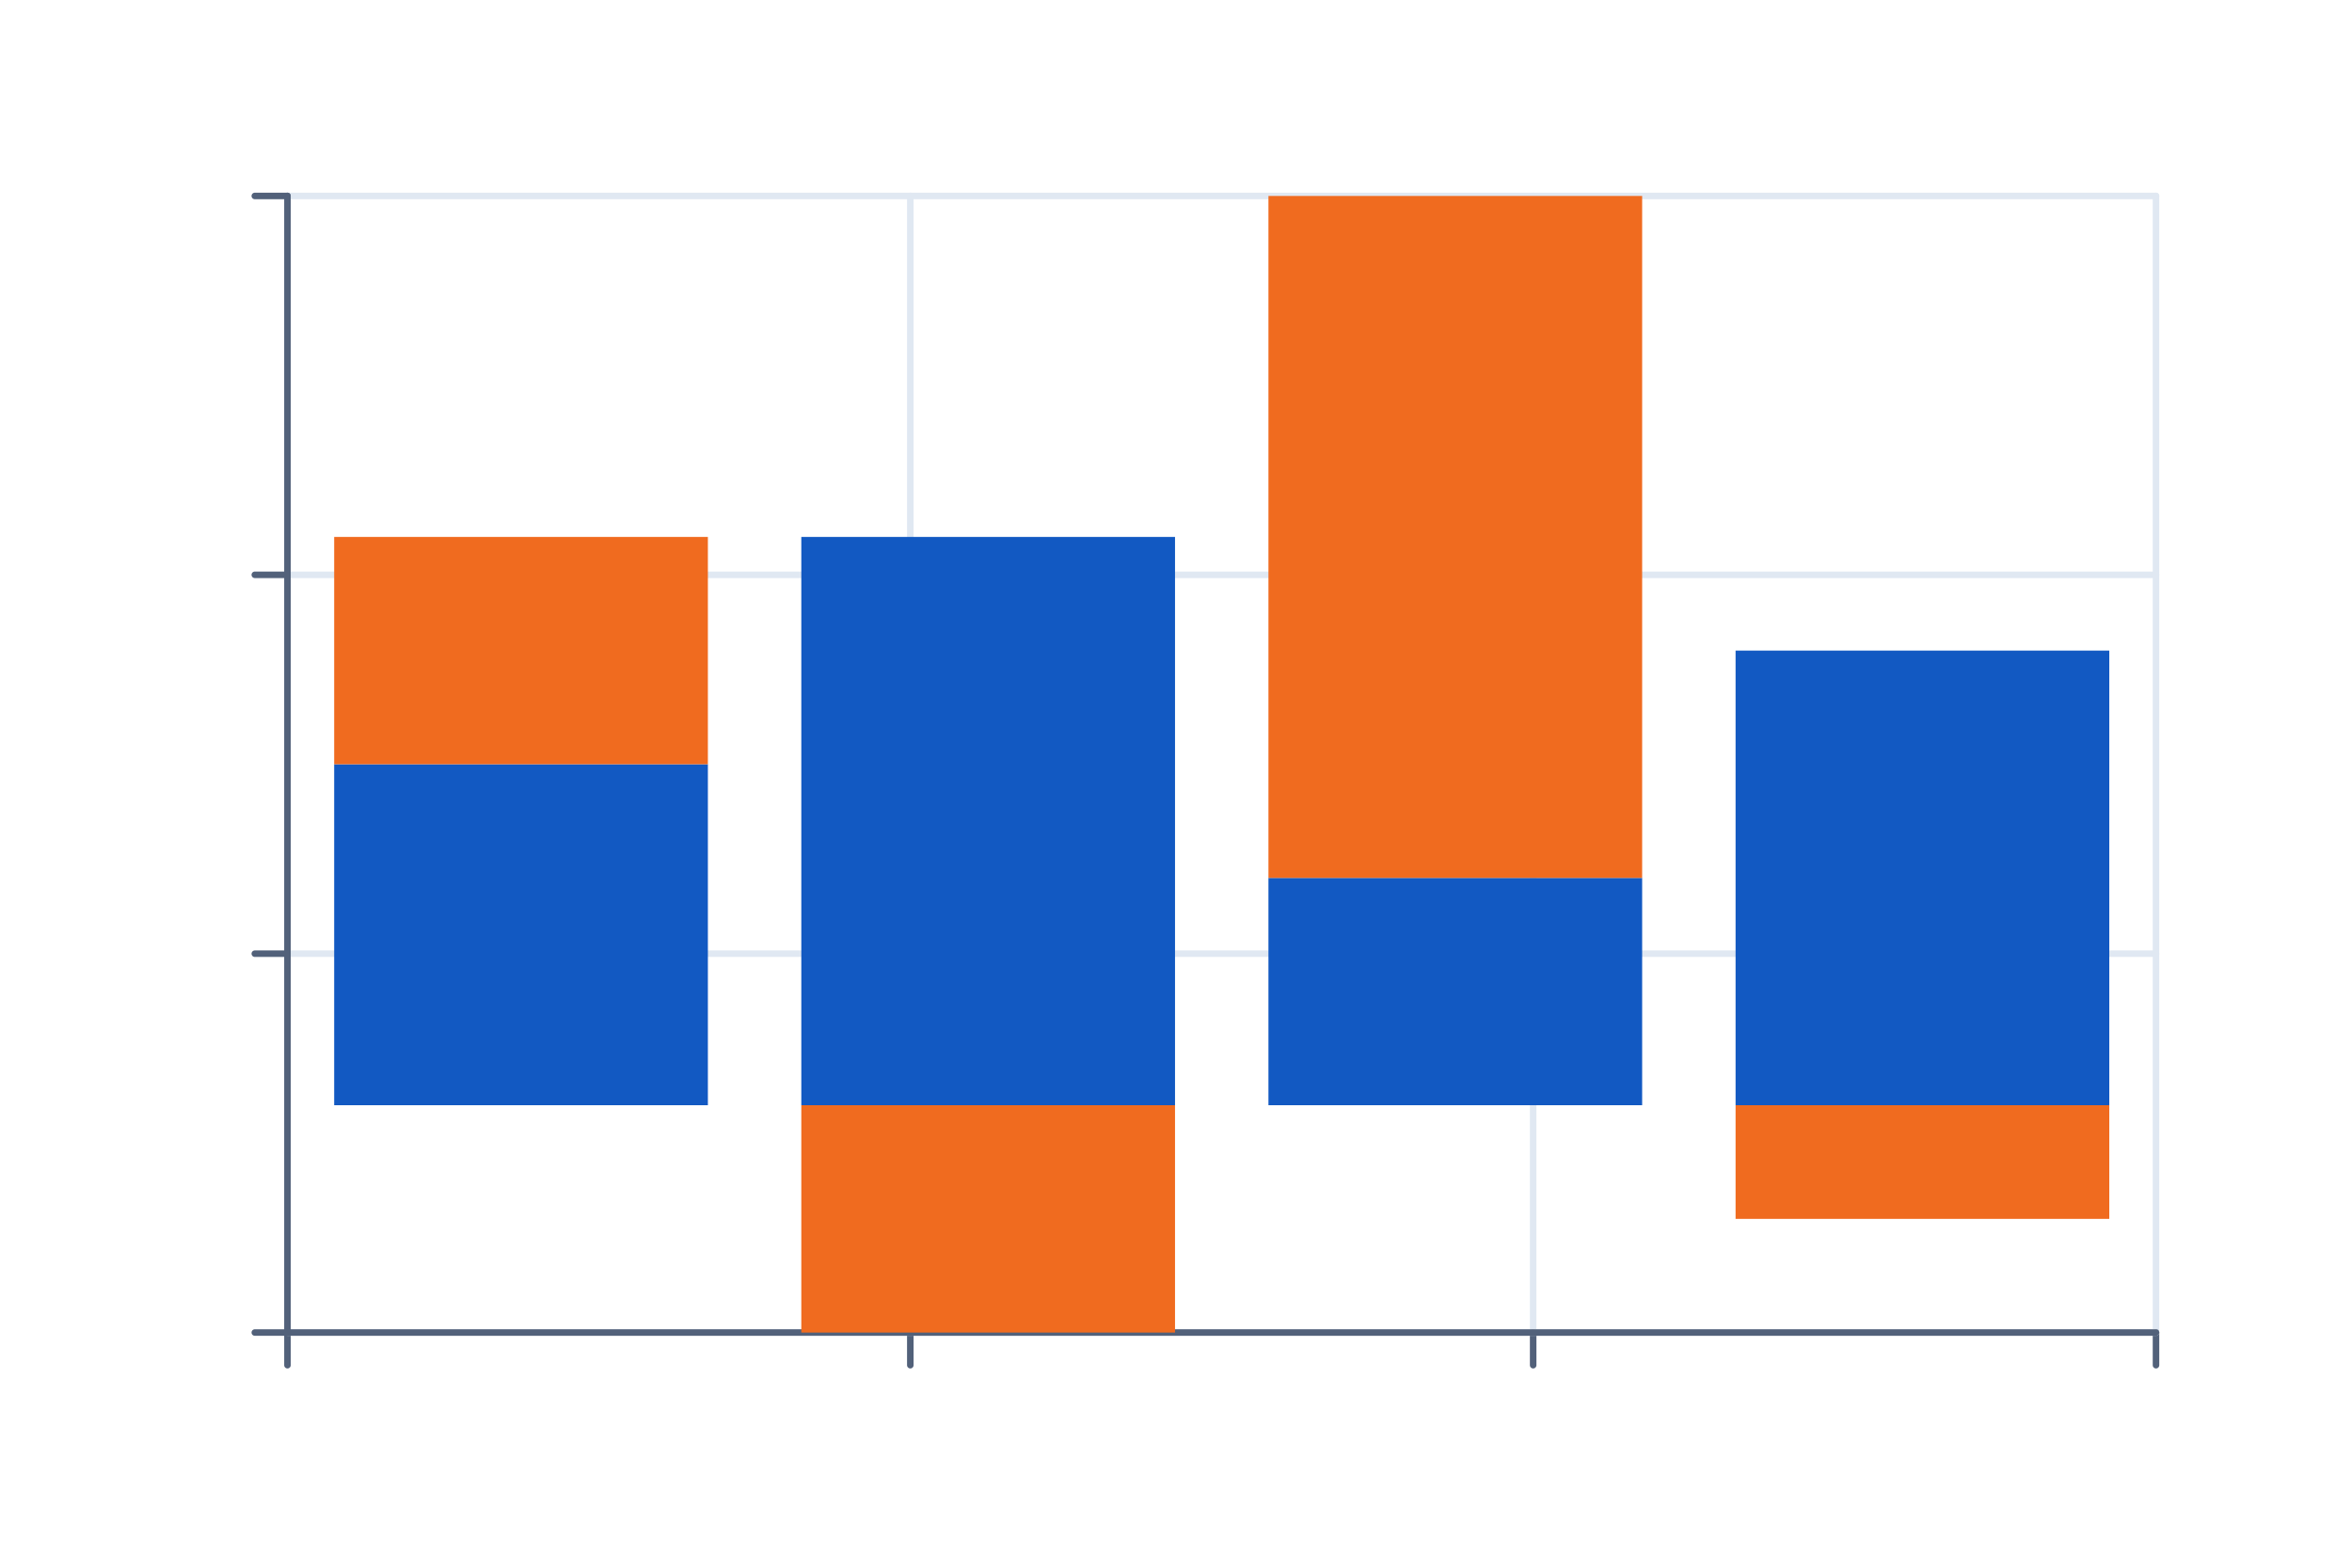
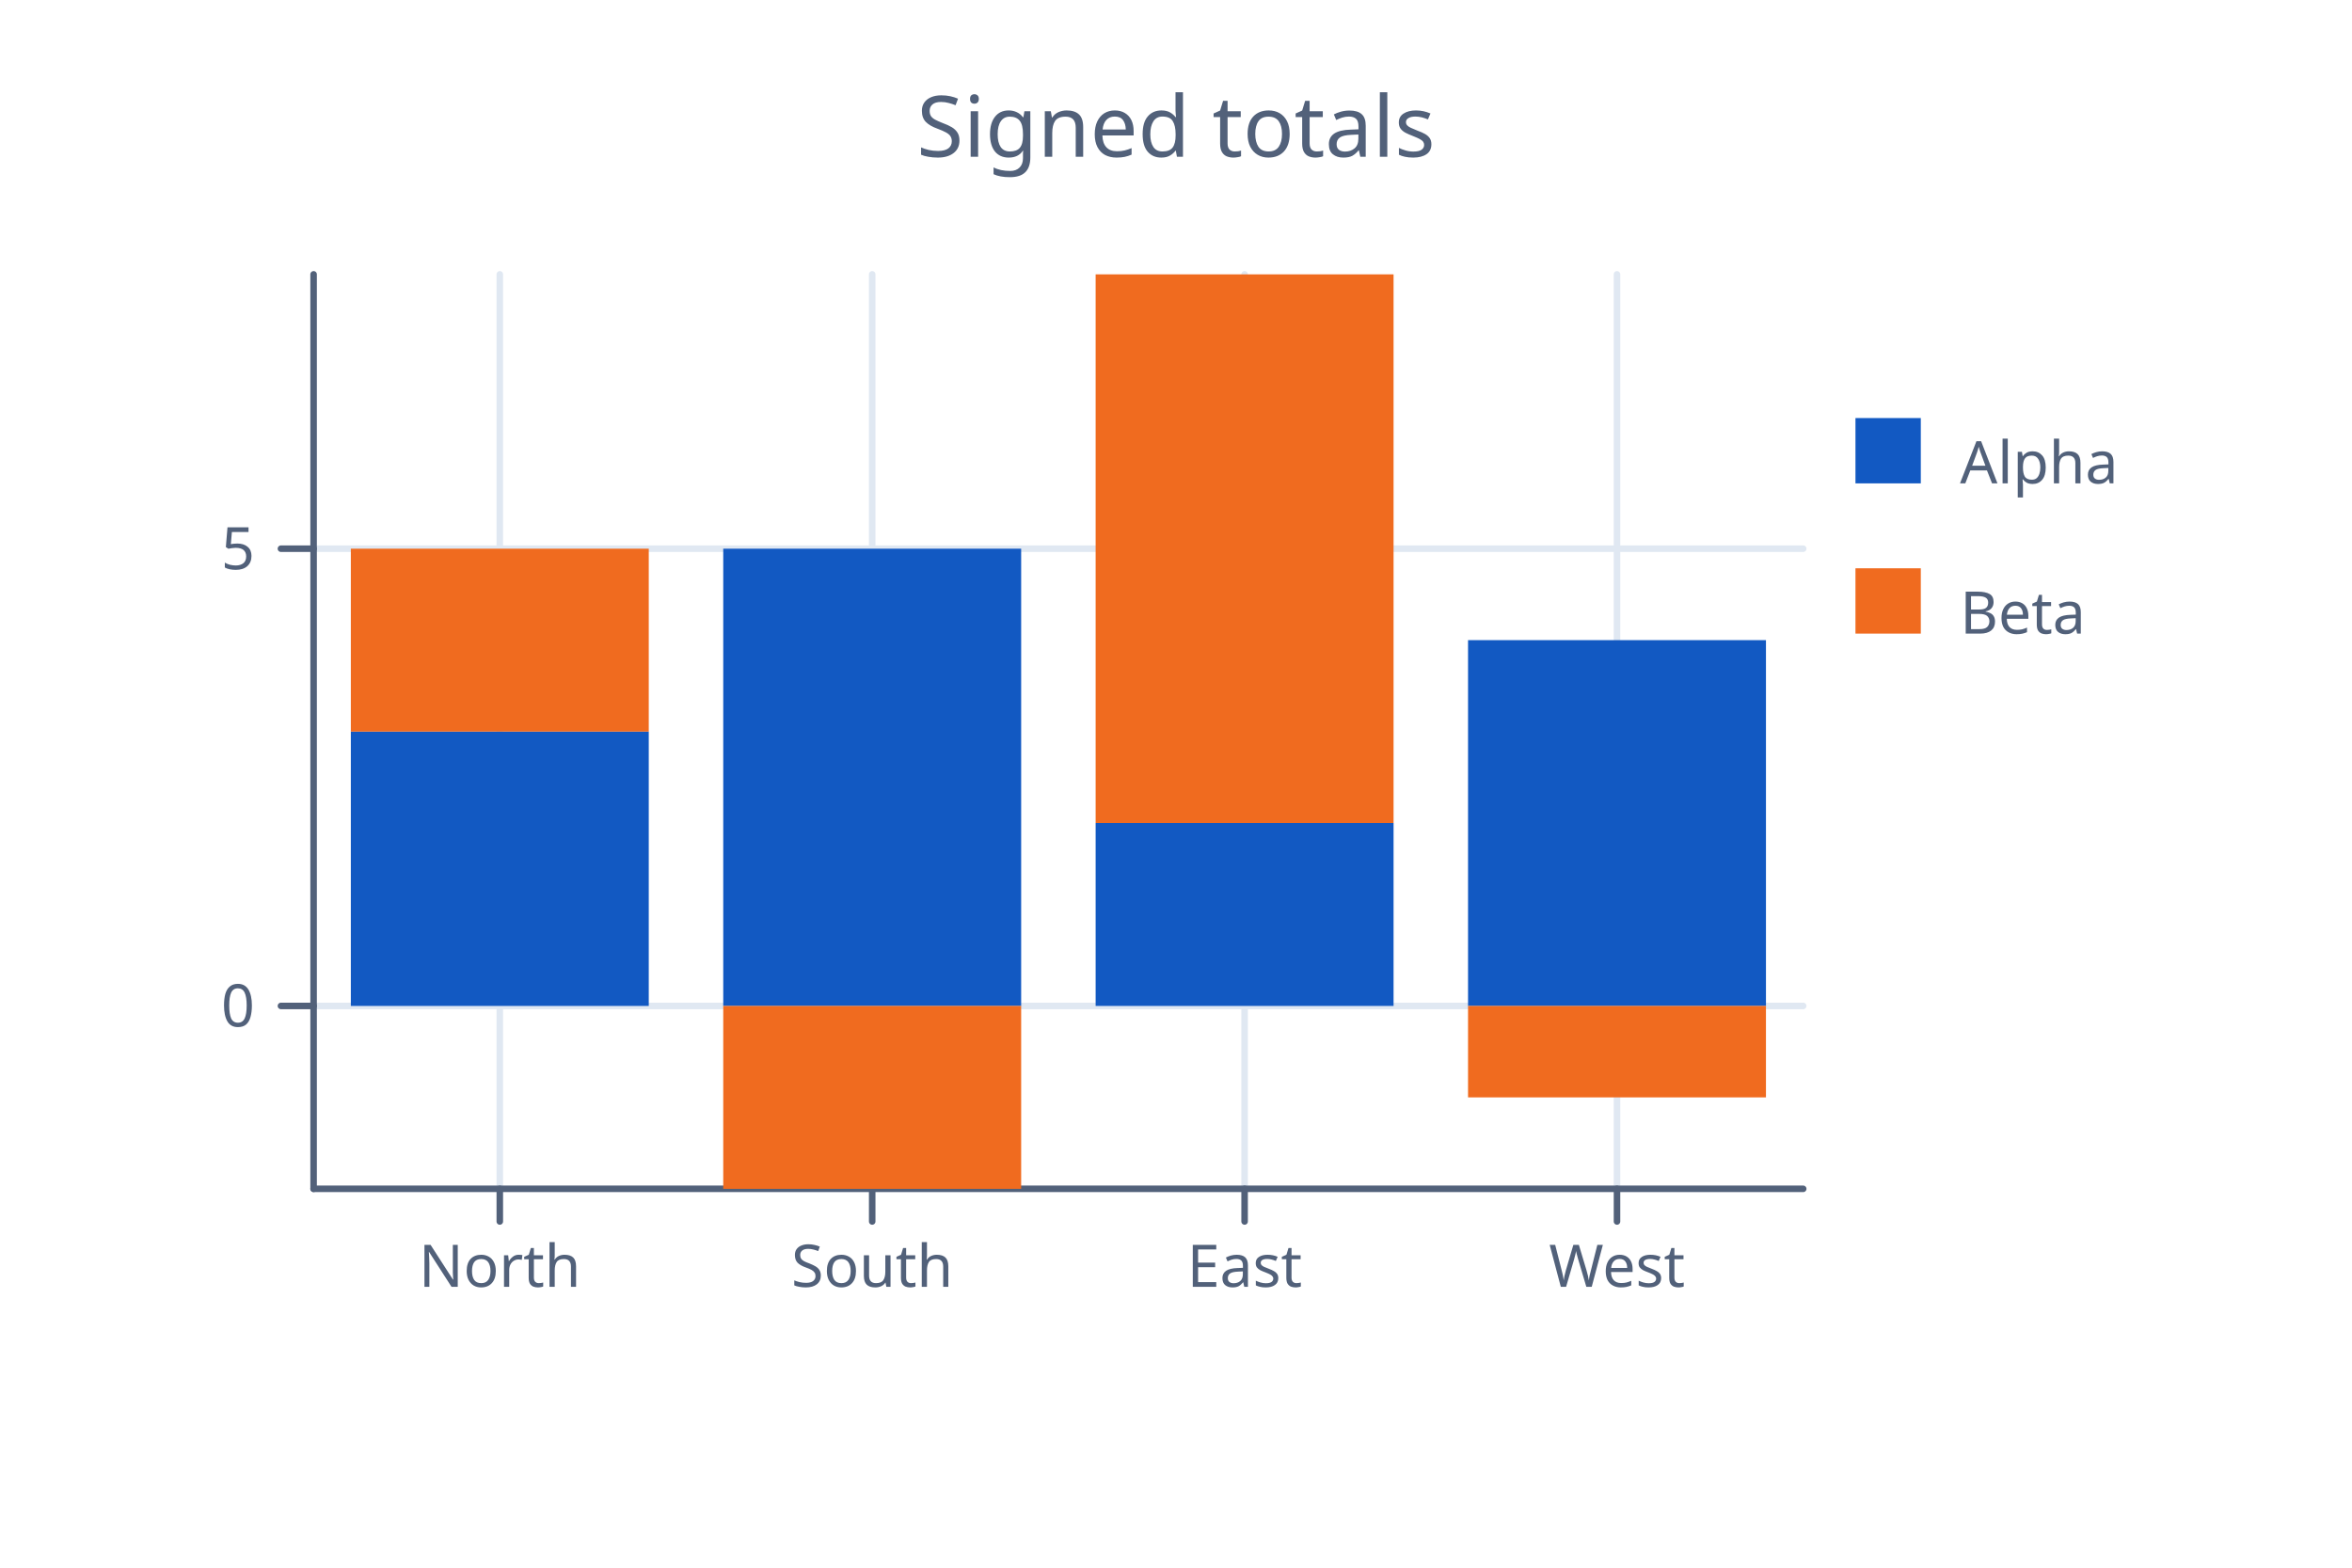
<svg xmlns="http://www.w3.org/2000/svg" role="img" width="360" height="240" viewBox="0 0 360 240">
  <rect x="0" y="0" width="360" height="240" fill="rgb(255,255,255)" fill-opacity="1" />
-   <line x1="44" y1="30" x2="44" y2="204" stroke="rgb(224,232,242)" stroke-opacity="1" stroke-width="1" stroke-linecap="round" />
-   <line x1="44" y1="204" x2="44" y2="209" stroke="rgb(82,97,122)" stroke-opacity="1" stroke-width="1" stroke-linecap="round" />
-   <line x1="139.333" y1="30" x2="139.333" y2="204" stroke="rgb(224,232,242)" stroke-opacity="1" stroke-width="1" stroke-linecap="round" />
-   <line x1="139.333" y1="204" x2="139.333" y2="209" stroke="rgb(82,97,122)" stroke-opacity="1" stroke-width="1" stroke-linecap="round" />
-   <line x1="234.667" y1="30" x2="234.667" y2="204" stroke="rgb(224,232,242)" stroke-opacity="1" stroke-width="1" stroke-linecap="round" />
-   <line x1="234.667" y1="204" x2="234.667" y2="209" stroke="rgb(82,97,122)" stroke-opacity="1" stroke-width="1" stroke-linecap="round" />
-   <line x1="330" y1="30" x2="330" y2="204" stroke="rgb(224,232,242)" stroke-opacity="1" stroke-width="1" stroke-linecap="round" />
-   <line x1="330" y1="204" x2="330" y2="209" stroke="rgb(82,97,122)" stroke-opacity="1" stroke-width="1" stroke-linecap="round" />
-   <line x1="44" y1="204" x2="330" y2="204" stroke="rgb(224,232,242)" stroke-opacity="1" stroke-width="1" stroke-linecap="round" />
-   <line x1="39" y1="204" x2="44" y2="204" stroke="rgb(82,97,122)" stroke-opacity="1" stroke-width="1" stroke-linecap="round" />
-   <line x1="44" y1="146" x2="330" y2="146" stroke="rgb(224,232,242)" stroke-opacity="1" stroke-width="1" stroke-linecap="round" />
-   <line x1="39" y1="146" x2="44" y2="146" stroke="rgb(82,97,122)" stroke-opacity="1" stroke-width="1" stroke-linecap="round" />
-   <line x1="44" y1="88" x2="330" y2="88" stroke="rgb(224,232,242)" stroke-opacity="1" stroke-width="1" stroke-linecap="round" />
-   <line x1="39" y1="88" x2="44" y2="88" stroke="rgb(82,97,122)" stroke-opacity="1" stroke-width="1" stroke-linecap="round" />
-   <line x1="44" y1="30" x2="330" y2="30" stroke="rgb(224,232,242)" stroke-opacity="1" stroke-width="1" stroke-linecap="round" />
-   <line x1="39" y1="30" x2="44" y2="30" stroke="rgb(82,97,122)" stroke-opacity="1" stroke-width="1" stroke-linecap="round" />
-   <line x1="44" y1="30" x2="44" y2="204" stroke="rgb(82,97,122)" stroke-opacity="1" stroke-width="1" stroke-linecap="round" />
-   <line x1="44" y1="204" x2="330" y2="204" stroke="rgb(82,97,122)" stroke-opacity="1" stroke-width="1" stroke-linecap="round" />
-   <rect x="51.15" y="117" width="57.2" height="52.2" fill="rgb(18,89,194)" fill-opacity="1" />
-   <rect x="122.65" y="82.2" width="57.2" height="87" fill="rgb(18,89,194)" fill-opacity="1" />
-   <rect x="194.15" y="134.4" width="57.2" height="34.8" fill="rgb(18,89,194)" fill-opacity="1" />
-   <rect x="265.65" y="99.6" width="57.2" height="69.6" fill="rgb(18,89,194)" fill-opacity="1" />
-   <rect x="51.15" y="82.2" width="57.2" height="34.8" fill="rgb(240,107,31)" fill-opacity="1" />
-   <rect x="122.65" y="169.2" width="57.2" height="34.8" fill="rgb(240,107,31)" fill-opacity="1" />
-   <rect x="194.15" y="30" width="57.2" height="104.4" fill="rgb(240,107,31)" fill-opacity="1" />
-   <rect x="265.65" y="169.2" width="57.2" height="17.4" fill="rgb(240,107,31)" fill-opacity="1" />
+   <line x1="76.5" y1="42" x2="76.5" y2="182" stroke="rgb(224,232,242)" stroke-opacity="1" stroke-width="1" stroke-linecap="round" />
+   <line x1="76.5" y1="182" x2="76.5" y2="187" stroke="rgb(82,97,122)" stroke-opacity="1" stroke-width="1" stroke-linecap="round" />
+   <line x1="133.5" y1="42" x2="133.5" y2="182" stroke="rgb(224,232,242)" stroke-opacity="1" stroke-width="1" stroke-linecap="round" />
+   <line x1="133.5" y1="182" x2="133.5" y2="187" stroke="rgb(82,97,122)" stroke-opacity="1" stroke-width="1" stroke-linecap="round" />
+   <line x1="190.5" y1="42" x2="190.5" y2="182" stroke="rgb(224,232,242)" stroke-opacity="1" stroke-width="1" stroke-linecap="round" />
+   <line x1="190.5" y1="182" x2="190.5" y2="187" stroke="rgb(82,97,122)" stroke-opacity="1" stroke-width="1" stroke-linecap="round" />
+   <line x1="247.5" y1="42" x2="247.5" y2="182" stroke="rgb(224,232,242)" stroke-opacity="1" stroke-width="1" stroke-linecap="round" />
+   <line x1="247.5" y1="182" x2="247.5" y2="187" stroke="rgb(82,97,122)" stroke-opacity="1" stroke-width="1" stroke-linecap="round" />
+   <line x1="48" y1="154" x2="276" y2="154" stroke="rgb(224,232,242)" stroke-opacity="1" stroke-width="1" stroke-linecap="round" />
+   <line x1="43" y1="154" x2="48" y2="154" stroke="rgb(82,97,122)" stroke-opacity="1" stroke-width="1" stroke-linecap="round" />
+   <line x1="48" y1="84" x2="276" y2="84" stroke="rgb(224,232,242)" stroke-opacity="1" stroke-width="1" stroke-linecap="round" />
+   <line x1="43" y1="84" x2="48" y2="84" stroke="rgb(82,97,122)" stroke-opacity="1" stroke-width="1" stroke-linecap="round" />
+   <line x1="48" y1="42" x2="48" y2="182" stroke="rgb(82,97,122)" stroke-opacity="1" stroke-width="1" stroke-linecap="round" />
+   <line x1="48" y1="182" x2="276" y2="182" stroke="rgb(82,97,122)" stroke-opacity="1" stroke-width="1" stroke-linecap="round" />
+   <rect x="53.7" y="112" width="45.6" height="42" fill="rgb(18,89,194)" fill-opacity="1" />
+   <rect x="110.7" y="84" width="45.6" height="70" fill="rgb(18,89,194)" fill-opacity="1" />
+   <rect x="167.7" y="126" width="45.6" height="28" fill="rgb(18,89,194)" fill-opacity="1" />
+   <rect x="224.7" y="98" width="45.6" height="56" fill="rgb(18,89,194)" fill-opacity="1" />
+   <rect x="284" y="64" width="10" height="10" fill="rgb(18,89,194)" fill-opacity="1" />
+   <rect x="53.7" y="84" width="45.6" height="28" fill="rgb(240,107,31)" fill-opacity="1" />
+   <rect x="110.7" y="154" width="45.6" height="28" fill="rgb(240,107,31)" fill-opacity="1" />
+   <rect x="167.7" y="42" width="45.6" height="84" fill="rgb(240,107,31)" fill-opacity="1" />
+   <rect x="224.7" y="154" width="45.6" height="14" fill="rgb(240,107,31)" fill-opacity="1" />
+   <rect x="284" y="87" width="10" height="10" fill="rgb(240,107,31)" fill-opacity="1" />
+   <text x="76.5" y="197" font-family="sans-serif" font-size="9" text-anchor="middle" fill="rgb(82,97,122)" fill-opacity="1">North</text>
+   <text x="133.5" y="197" font-family="sans-serif" font-size="9" text-anchor="middle" fill="rgb(82,97,122)" fill-opacity="1">South</text>
+   <text x="190.5" y="197" font-family="sans-serif" font-size="9" text-anchor="middle" fill="rgb(82,97,122)" fill-opacity="1">East</text>
+   <text x="247.5" y="197" font-family="sans-serif" font-size="9" text-anchor="middle" fill="rgb(82,97,122)" fill-opacity="1">West</text>
+   <text x="39" y="157.15" font-family="sans-serif" font-size="9" text-anchor="end" fill="rgb(82,97,122)" fill-opacity="1">0</text>
+   <text x="39" y="87.15" font-family="sans-serif" font-size="9" text-anchor="end" fill="rgb(82,97,122)" fill-opacity="1">5</text>
+   <text x="180" y="24" font-family="sans-serif" font-size="13" text-anchor="middle" fill="rgb(82,97,122)" fill-opacity="1">Signed totals</text>
+   <text x="300" y="74" font-family="sans-serif" font-size="9" text-anchor="start" fill="rgb(82,97,122)" fill-opacity="1">Alpha</text>
+   <text x="300" y="97" font-family="sans-serif" font-size="9" text-anchor="start" fill="rgb(82,97,122)" fill-opacity="1">Beta</text>
</svg>
